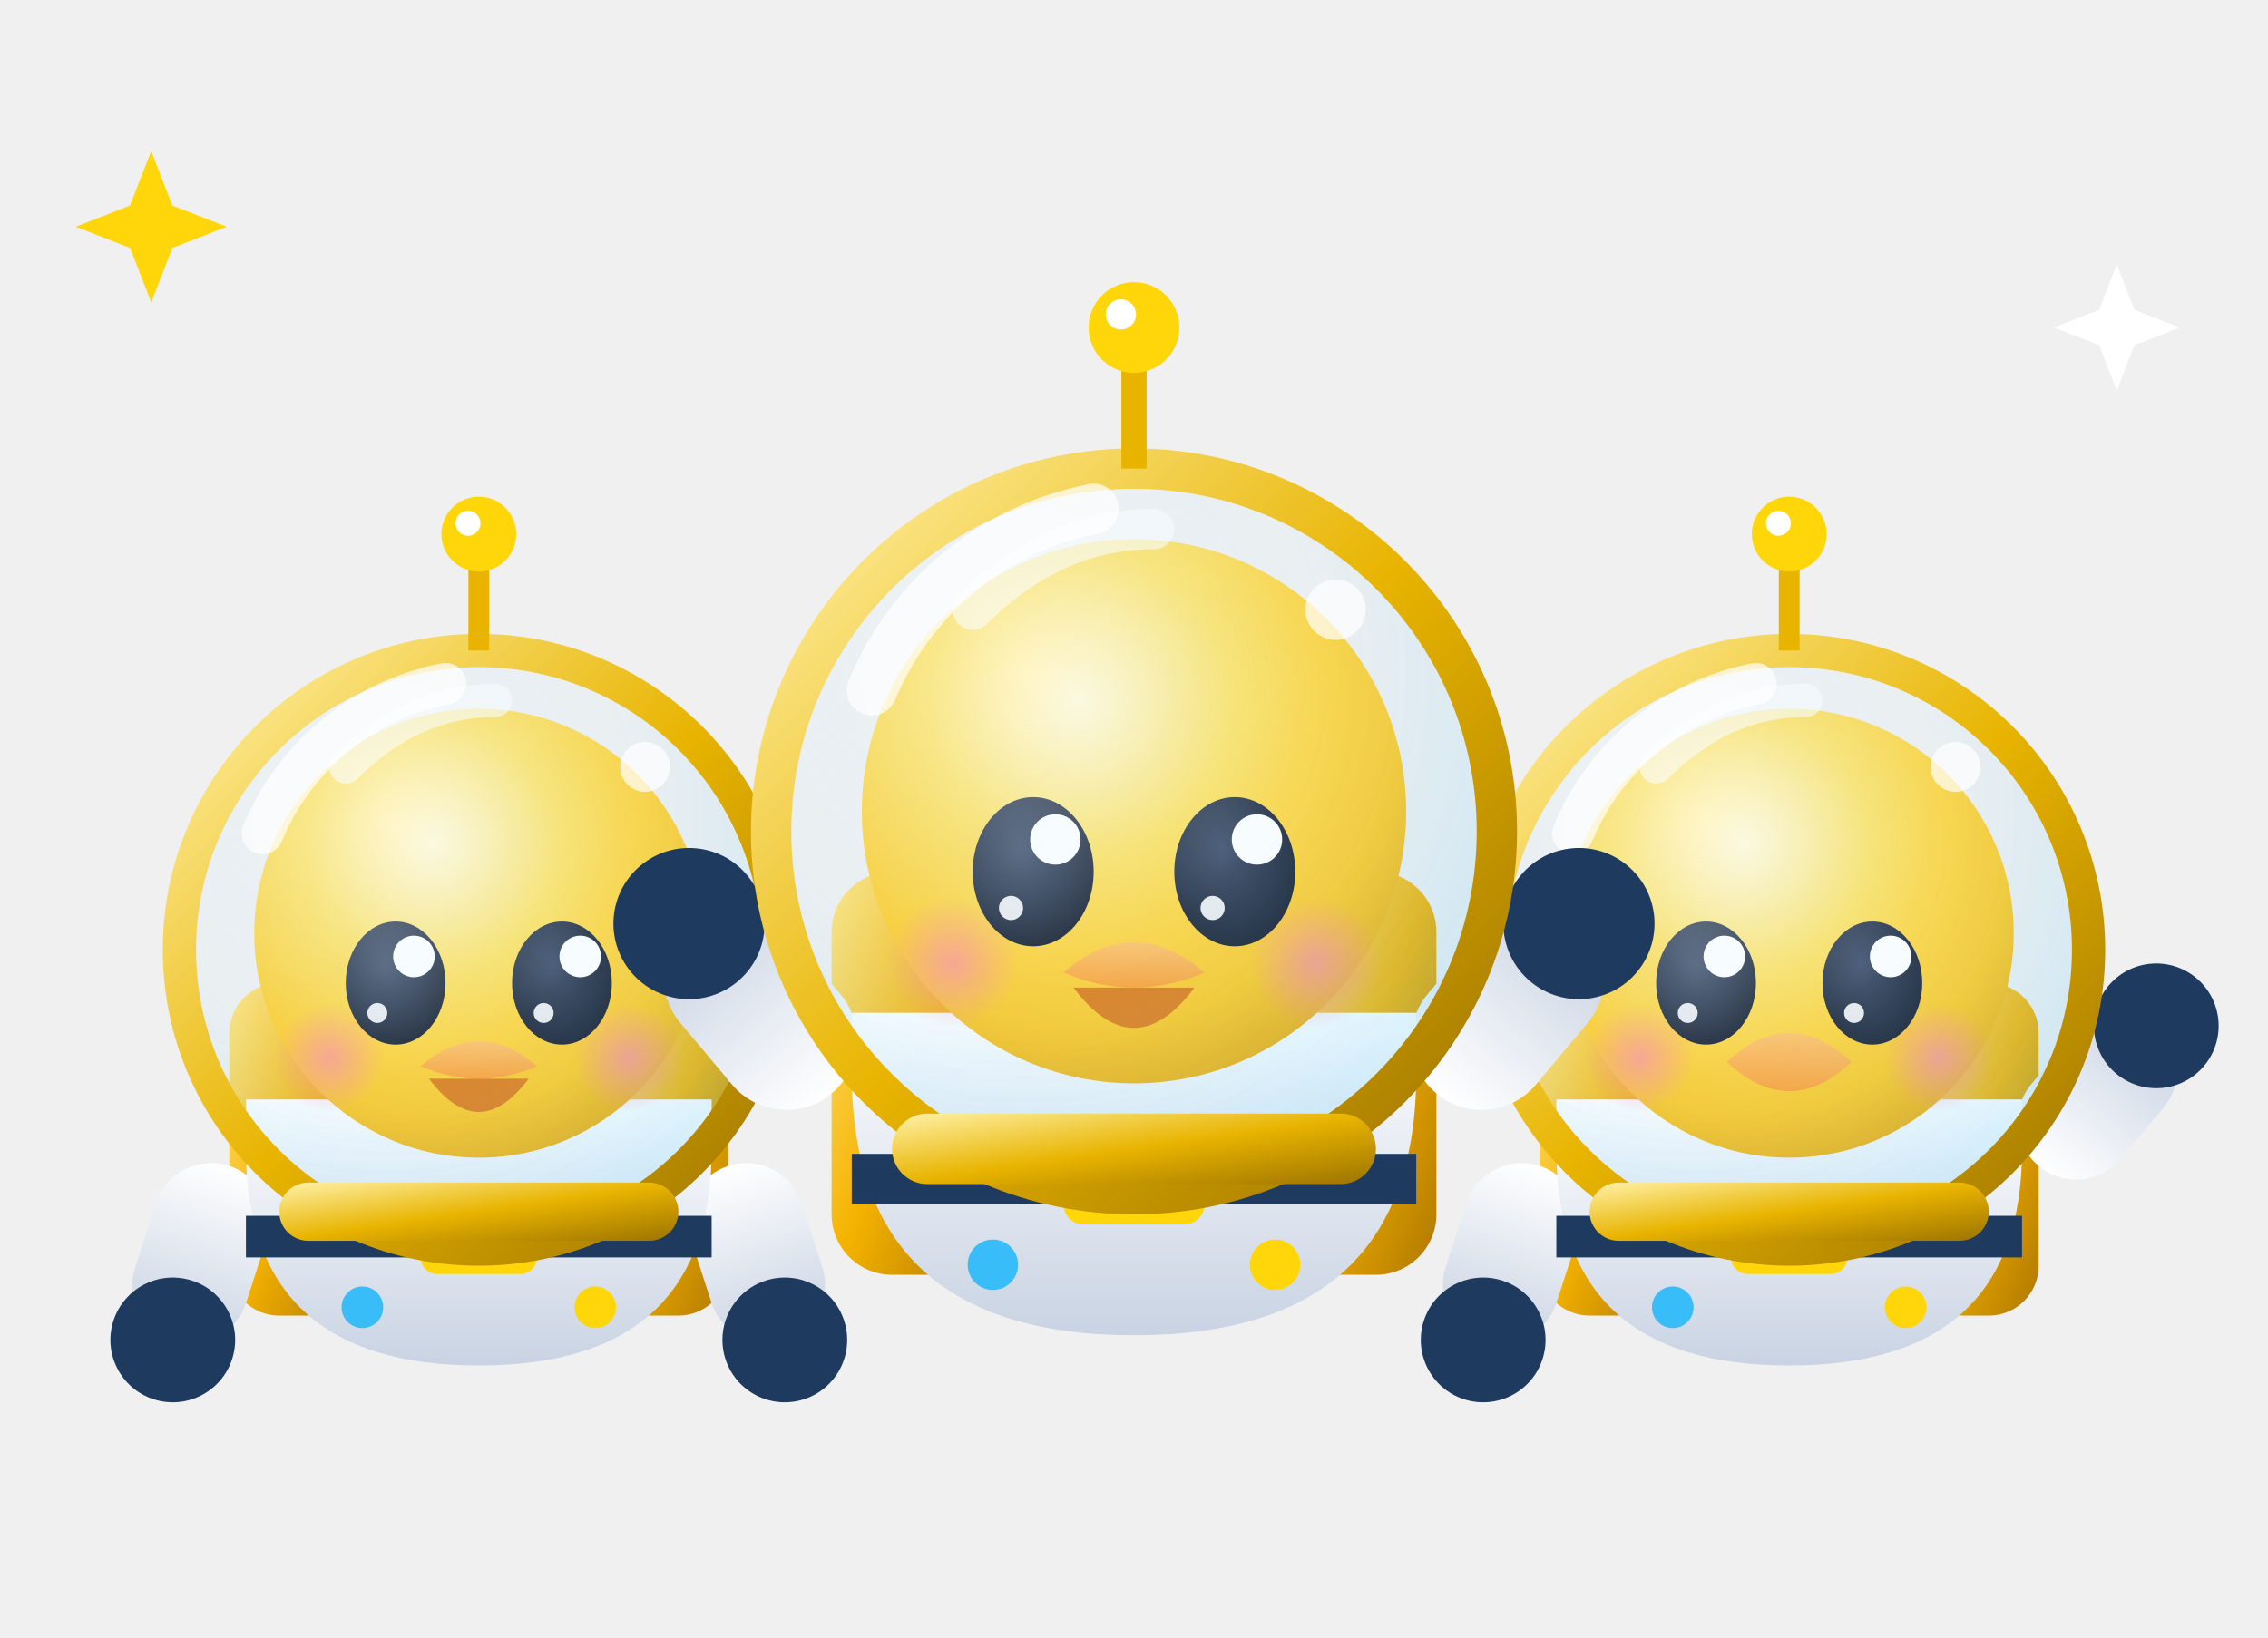
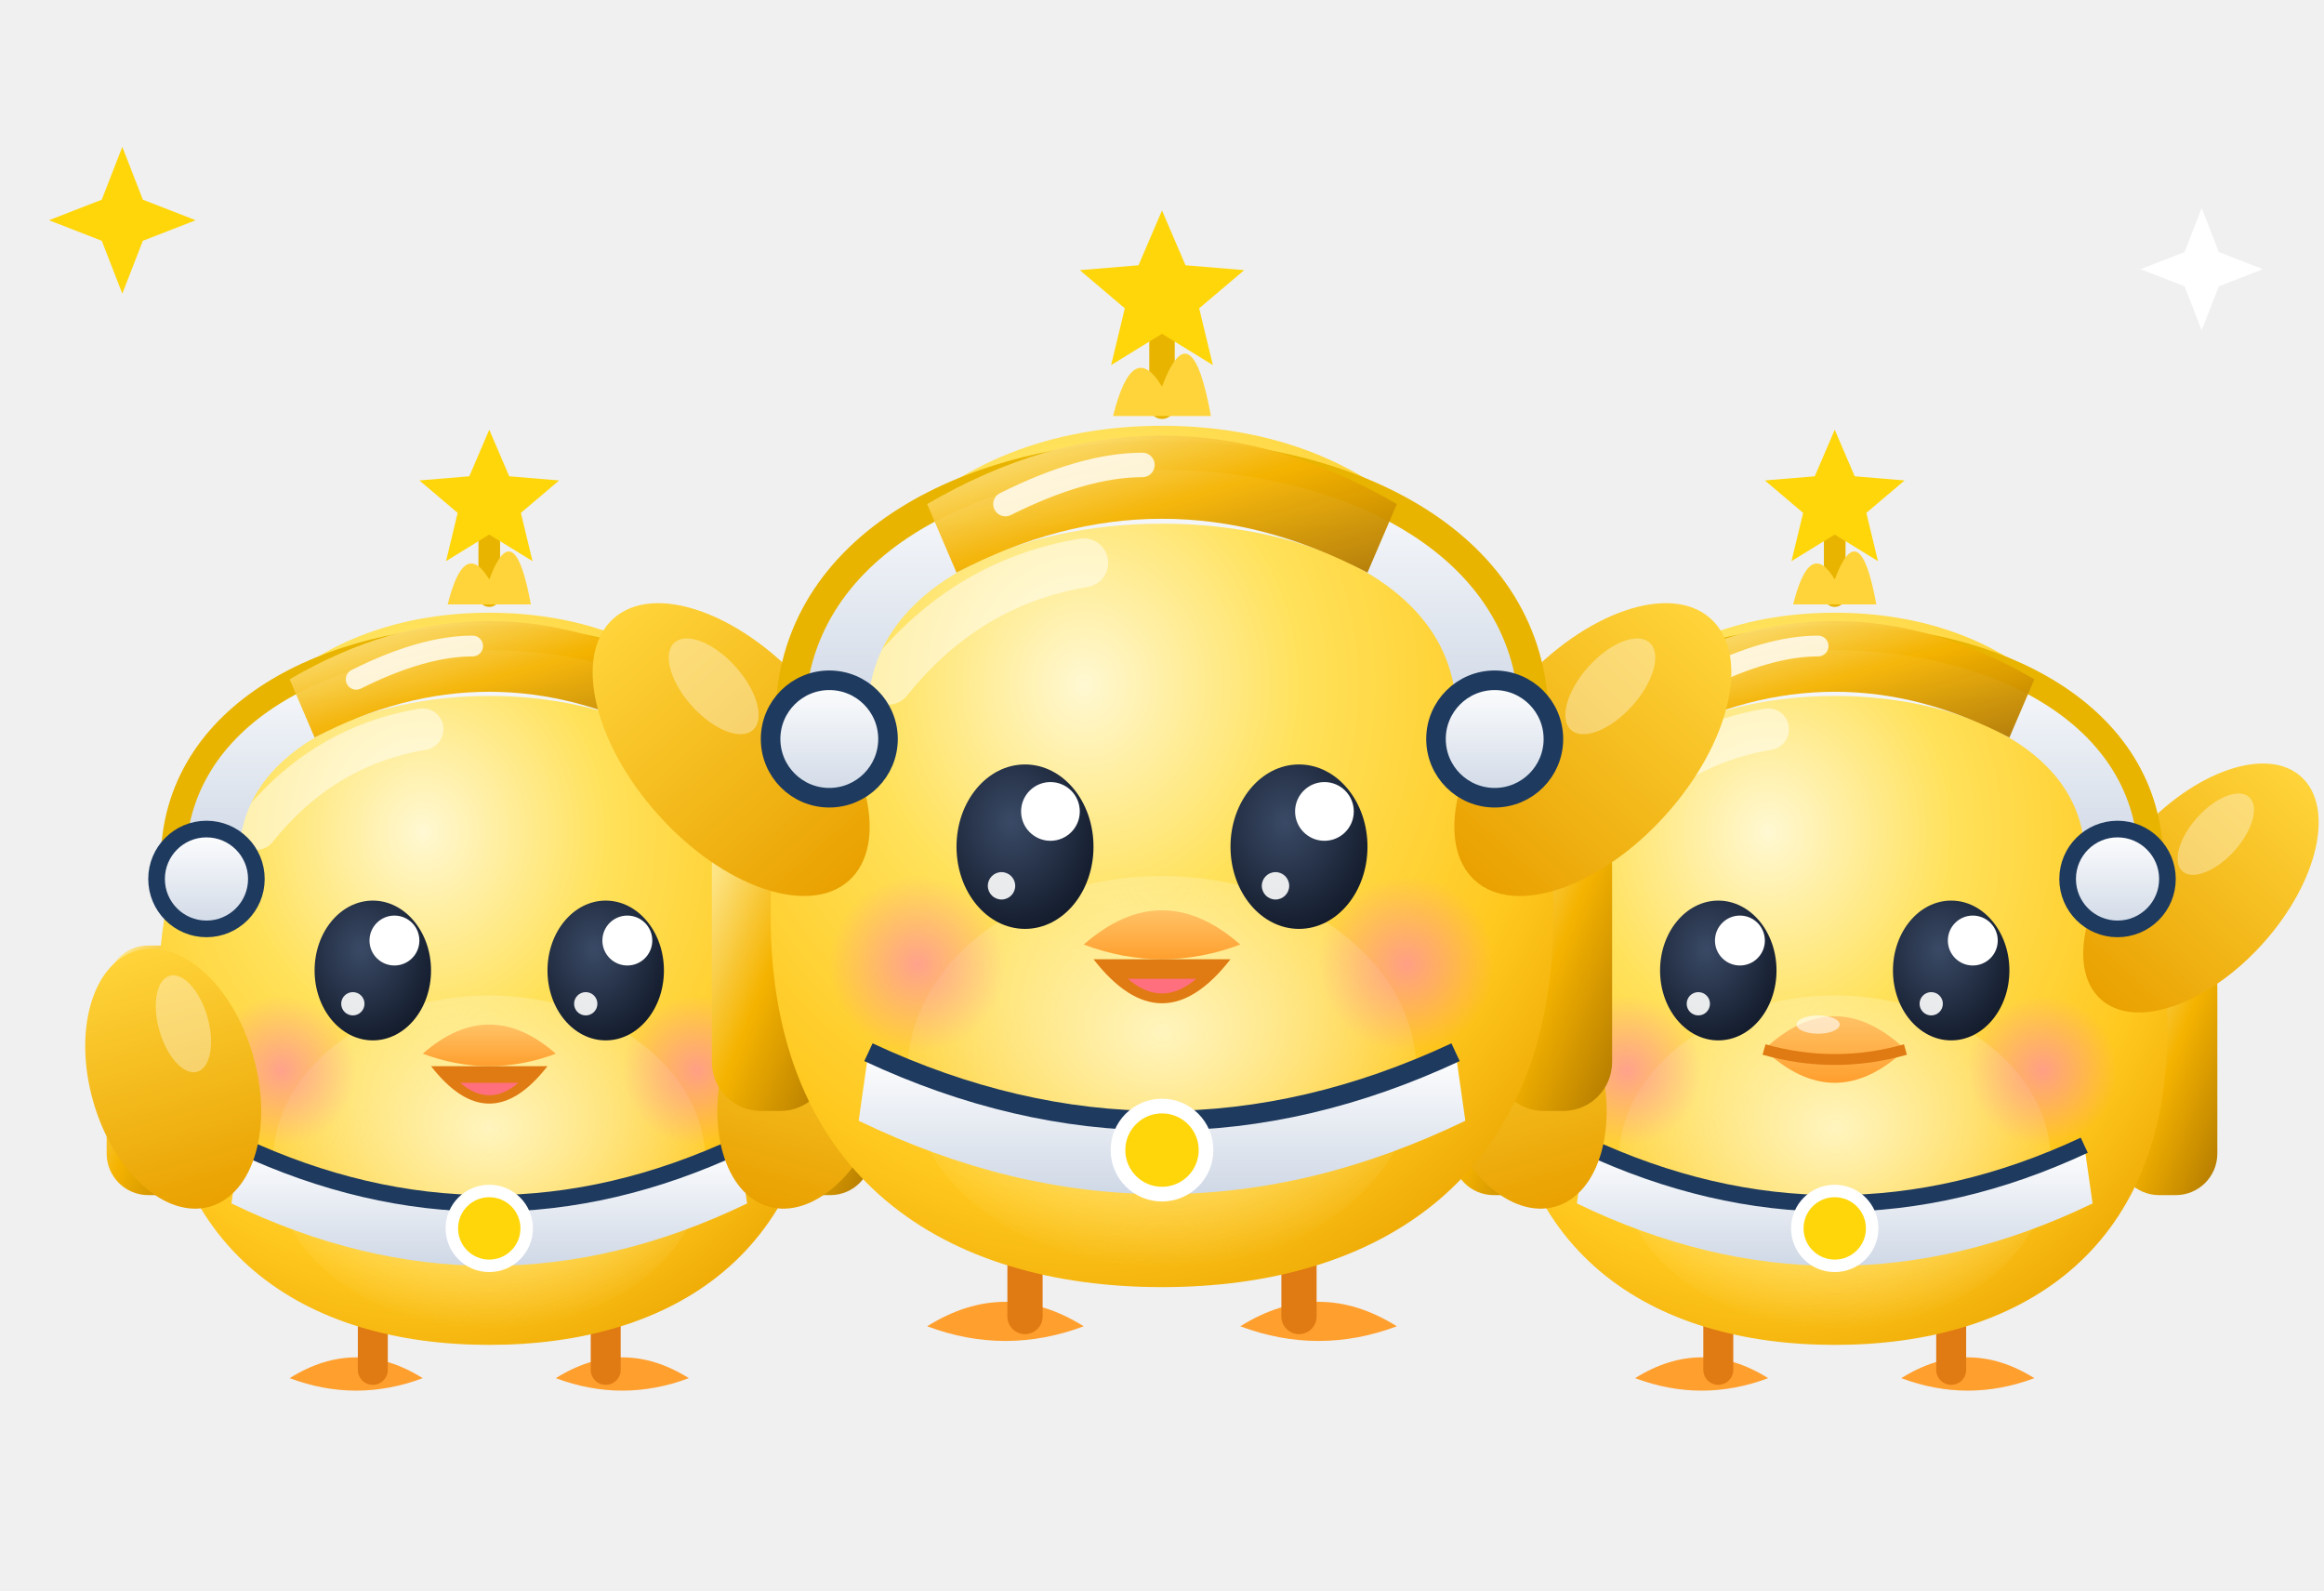
- <svg xmlns="http://www.w3.org/2000/svg" viewBox="0 0 180 130" width="180" height="130">
+ <svg xmlns="http://www.w3.org/2000/svg" viewBox="0 0 190 130" width="190" height="130">
  <defs>
-     <radialGradient id="bodyY" cx="40%" cy="30%" r="80%">
-       <stop offset="0" stop-color="#FFF8D2" />
-       <stop offset=".35" stop-color="#FFE15A" />
-       <stop offset=".75" stop-color="#FFC81E" />
-       <stop offset="1" stop-color="#E9A100" />
-     </radialGradient>
    <radialGradient id="bodyP" cx="40%" cy="30%" r="80%">
-       <stop offset="0" stop-color="#FFE6F0" />
-       <stop offset=".4" stop-color="#FFA8C8" />
-       <stop offset=".8" stop-color="#FF7AA8" />
-       <stop offset="1" stop-color="#E0558A" />
-     </radialGradient>
-     <linearGradient id="suit" x1="0" y1="0" x2="0" y2="1">
+       <stop offset="0" stop-color="#FFF0F5" />
+       <stop offset=".4" stop-color="#FFC2D6" />
+       <stop offset=".8" stop-color="#FF9CBC" />
+       <stop offset="1" stop-color="#E9799D" />
+     </radialGradient>
+     <linearGradient id="wingP" x1="0" y1="0" x2="0" y2="1">
+       <stop offset="0" stop-color="#FFB3CC" />
+       <stop offset="1" stop-color="#E9799D" />
+     </linearGradient>
+     <linearGradient id="shell" x1="0" y1="0" x2="0" y2="1">
      <stop offset="0" stop-color="#FFFFFF" />
-       <stop offset="1" stop-color="#C9D3E3" />
-     </linearGradient>
-     <linearGradient id="jet" x1="0" y1="0" x2="1" y2="1">
-       <stop offset="0" stop-color="#FFE680" />
+       <stop offset="1" stop-color="#CFD8E6" />
+     </linearGradient>
+     <linearGradient id="visor" x1="0" y1="0" x2="1" y2="1">
+       <stop offset="0" stop-color="#FFF1A8" />
      <stop offset=".5" stop-color="#F5B300" />
      <stop offset="1" stop-color="#B07800" />
    </linearGradient>
-     <linearGradient id="rose" x1="0" y1="0" x2="1" y2="1">
+     <linearGradient id="visorP" x1="0" y1="0" x2="1" y2="1">
      <stop offset="0" stop-color="#FFD1B8" />
      <stop offset=".5" stop-color="#E9A08A" />
      <stop offset="1" stop-color="#B7685A" />
    </linearGradient>
-     <linearGradient id="goldRim" x1="0" y1="0" x2="1" y2="1">
-       <stop offset="0" stop-color="#FFF1A8" />
-       <stop offset=".5" stop-color="#E8B400" />
-       <stop offset="1" stop-color="#9C7300" />
-     </linearGradient>
-     <radialGradient id="glass" cx="35%" cy="28%" r="80%">
-       <stop offset="0" stop-color="#FFFFFF" stop-opacity=".38" />
-       <stop offset=".5" stop-color="#BFE6FF" stop-opacity=".12" />
-       <stop offset="1" stop-color="#38BDF8" stop-opacity=".22" />
-     </radialGradient>
-     <linearGradient id="beak" x1="0" y1="0" x2="0" y2="1">
-       <stop offset="0" stop-color="#FFC266" />
-       <stop offset="1" stop-color="#FF9F2E" />
-     </linearGradient>
-     <radialGradient id="cheek">
-       <stop offset="0" stop-color="#FF8FA3" stop-opacity=".75" />
-       <stop offset="1" stop-color="#FF8FA3" stop-opacity="0" />
-     </radialGradient>
-     <radialGradient id="eye" cx="40%" cy="35%" r="70%">
-       <stop offset="0" stop-color="#3A4A66" />
-       <stop offset="1" stop-color="#121A2A" />
-     </radialGradient>
    <radialGradient id="flame" cx="50%" cy="20%" r="80%">
      <stop offset="0" stop-color="#FFFFFF" />
      <stop offset=".4" stop-color="#FFD60A" />
      <stop offset="1" stop-color="#FF7A1A" stop-opacity="0" />
    </radialGradient>
-     <linearGradient id="beam" x1="0" y1="1" x2="0" y2="0">
-       <stop offset="0" stop-color="#FFF4C8" stop-opacity=".9" />
+     <radialGradient id="body" cx="40%" cy="30%" r="80%">
+       <stop offset="0" stop-color="#FFF8D2" />
+       <stop offset=".35" stop-color="#FFE15A" />
+       <stop offset=".75" stop-color="#FFC81E" />
+       <stop offset="1" stop-color="#EBA400" />
+     </radialGradient>
+     <radialGradient id="belly" cx="50%" cy="40%" r="60%">
+       <stop offset="0" stop-color="#FFF6C4" stop-opacity=".95" />
+       <stop offset="1" stop-color="#FFF6C4" stop-opacity="0" />
+     </radialGradient>
+     <radialGradient id="rim" cx="50%" cy="50%" r="50%">
+       <stop offset=".78" stop-color="#C98A00" stop-opacity="0" />
+       <stop offset="1" stop-color="#C98A00" stop-opacity=".45" />
+     </radialGradient>
+     <linearGradient id="wing" x1="0" y1="0" x2="0" y2="1">
+       <stop offset="0" stop-color="#FFD43A" />
+       <stop offset="1" stop-color="#E9A100" />
+     </linearGradient>
+     <linearGradient id="beak" x1="0" y1="0" x2="0" y2="1">
+       <stop offset="0" stop-color="#FFC266" />
+       <stop offset="1" stop-color="#FF9F2E" />
+     </linearGradient>
+     <linearGradient id="hat" x1="0" y1="0" x2="0" y2="1">
+       <stop offset="0" stop-color="#3D6A9C" />
+       <stop offset="1" stop-color="#1E3A5F" />
+     </linearGradient>
+     <radialGradient id="pom" cx="38%" cy="32%" r="70%">
+       <stop offset="0" stop-color="#FFFFFF" />
+       <stop offset="1" stop-color="#E6DCC4" />
+     </radialGradient>
+     <radialGradient id="cheek">
+       <stop offset="0" stop-color="#FF8FA3" stop-opacity=".75" />
+       <stop offset="1" stop-color="#FF8FA3" stop-opacity="0" />
+     </radialGradient>
+     <radialGradient id="eye" cx="40%" cy="35%" r="70%">
+       <stop offset="0" stop-color="#3A4A66" />
+       <stop offset="1" stop-color="#121A2A" />
+     </radialGradient>
+     <radialGradient id="shadow">
+       <stop offset="0" stop-color="#5A3C00" stop-opacity=".28" />
+       <stop offset="1" stop-color="#5A3C00" stop-opacity="0" />
+     </radialGradient>
+     <linearGradient id="beam" x1="1" y1="1" x2="0" y2="0">
+       <stop offset="0" stop-color="#FFF4C8" stop-opacity=".95" />
+       <stop offset=".6" stop-color="#FFE38A" stop-opacity=".35" />
      <stop offset="1" stop-color="#FFE38A" stop-opacity="0" />
    </linearGradient>
-     <radialGradient id="star">
-       <stop offset="0" stop-color="#fff" />
-       <stop offset="1" stop-color="#fff" stop-opacity="0" />
-     </radialGradient>
+     <linearGradient id="basket" x1="0" y1="0" x2="0" y2="1">
+       <stop offset="0" stop-color="#D9A262" />
+       <stop offset="1" stop-color="#9A6430" />
+     </linearGradient>
+     <pattern id="rp" width="6" height="6" patternUnits="userSpaceOnUse" patternTransform="rotate(35)">
+       <rect width="6" height="6" fill="#8A5A2B" />
+       <rect width="3" height="6" fill="#B98549" />
+     </pattern>
+     <pattern id="knit" width="8" height="8" patternUnits="userSpaceOnUse">
+       <path d="M0 8 L4 1 L8 8" stroke="#fff" stroke-opacity=".22" stroke-width="1.6" fill="none" />
+     </pattern>
+     <pattern id="weave" width="10" height="8" patternUnits="userSpaceOnUse">
+       <path d="M0 4 q2.5 -4 5 0 t5 0" stroke="#7A4A1E" stroke-opacity=".5" stroke-width="1.4" fill="none" />
+     </pattern>
+     <clipPath id="bodyClip">
+       <path d="M-40 6 C-40 -32 -20 -44 0 -44 C20 -44 40 -32 40 6 C40 33 22 44 0 44 C-22 44 -40 33 -40 6z" />
+     </clipPath>
  </defs>
-   <g transform="translate(38 82) scale(0.66)">
-     <rect x="-30" y="-6" width="16" height="40" rx="6" fill="url(#jet)" />
-     <rect x="14" y="-6" width="16" height="40" rx="6" fill="url(#jet)" />
-     <g transform="translate(-30 16) rotate(18)">
-       <rect x="-7" y="0" width="14" height="22" rx="7" fill="url(#suit)" />
-       <circle cx="0" cy="22" r="7.5" fill="#1E3A5F" />
-     </g>
-     <g transform="translate(30 16) rotate(-18)">
-       <rect x="-7" y="0" width="14" height="22" rx="7" fill="url(#suit)" />
-       <circle cx="0" cy="22" r="7.5" fill="#1E3A5F" />
-     </g>
-     <path d="M-28 14 q0 26 28 26 q28 0 28 -26 l0 -6 h-56z" fill="url(#suit)" />
-     <rect x="-28" y="22" width="56" height="5" fill="#1E3A5F" />
-     <rect x="-7" y="20" width="14" height="9" rx="2" fill="#FFD60A" />
-     <circle cx="-14" cy="33" r="2.5" fill="#38BDF8" />
-     <circle cx="14" cy="33" r="2.5" fill="#FFD60A" />
-     <circle cx="0" cy="-12" r="27" fill="url(#bodyY)" />
-     <path d="M-16 -32 q8 -8 18 -8" stroke="#fff" stroke-width="4" stroke-linecap="round" fill="none" opacity=".6" />
-     <circle cx="-18" cy="3" r="6.5" fill="url(#cheek)" />
-     <circle cx="18" cy="3" r="6.5" fill="url(#cheek)" />
-     <ellipse cx="-10" cy="-6" rx="6" ry="7.4" fill="url(#eye)" />
-     <circle cx="-7.8" cy="-9.2" r="2.5" fill="#fff" />
-     <circle cx="-12.2" cy="-2.4" r="1.2" fill="#fff" opacity=".9" />
-     <ellipse cx="10" cy="-6" rx="6" ry="7.4" fill="url(#eye)" />
-     <circle cx="12.2" cy="-9.2" r="2.5" fill="#fff" />
-     <circle cx="7.8" cy="-2.4" r="1.2" fill="#fff" opacity=".9" />
-     <path d="M-7 4 q7 -6 14 0 q-7 3 -14 0z" fill="url(#beak)" />
-     <path d="M-6 5.5 q6 8 12 0z" fill="#E07A12" />
-     <circle cx="0" cy="-10" r="36" fill="url(#glass)" stroke="url(#goldRim)" stroke-width="4" />
-     <path d="M-26 -24 a30 30 0 0 1 22 -18" stroke="#fff" stroke-width="5" stroke-linecap="round" fill="none" opacity=".7" />
-     <circle cx="20" cy="-32" r="3" fill="#fff" opacity=".7" />
-     <rect x="-24" y="18" width="48" height="7" rx="3.5" fill="url(#goldRim)" />
-     <path d="M0 -46 v-10" stroke="#E8B400" stroke-width="2.5" />
-     <circle cx="0" cy="-60" r="4.5" fill="#FFD60A" />
-     <circle cx="-1.3" cy="-61.3" r="1.5" fill="#fff" />
+   <g transform="translate(40 80) scale(0.68)">
+     <rect x="-46" y="-4" width="12" height="30" rx="5" fill="url(#visor)" />
+     <rect x="34" y="-4" width="12" height="30" rx="5" fill="url(#visor)" />
+     <g fill="#FF9F2E">
+       <path d="M-24 48 q8 -5 16 0 q-8 3 -16 0z" />
+       <path d="M8 48 q8 -5 16 0 q-8 3 -16 0z" />
+     </g>
+     <path d="M-14 40 v7 M14 40 v7" stroke="#E07A12" stroke-width="3.6" stroke-linecap="round" />
+     <path d="M-40 6 C-40 -32 -20 -44 0 -44 C20 -44 40 -32 40 6 C40 33 22 44 0 44 C-22 44 -40 33 -40 6z" fill="url(#body)" />
+     <g clip-path="url(#bodyClip)">
+       <ellipse cx="0" cy="22" rx="26" ry="20" fill="url(#belly)" />
+     </g>
+     <path d="M-28 -18 q8 -10 20 -12" stroke="#fff" stroke-width="5" stroke-linecap="round" fill="none" opacity=".5" />
+     <circle cx="-25" cy="11" r="9" fill="url(#cheek)" />
+     <circle cx="25" cy="11" r="9" fill="url(#cheek)" />
+     <ellipse cx="-14" cy="-1" rx="7" ry="8.4" fill="url(#eye)" />
+     <circle cx="-11.4" cy="-4.6" r="3" fill="#fff" />
+     <circle cx="-16.4" cy="3" r="1.4" fill="#fff" opacity=".9" />
+     <ellipse cx="14" cy="-1" rx="7" ry="8.4" fill="url(#eye)" />
+     <circle cx="16.6" cy="-4.6" r="3" fill="#fff" />
+     <circle cx="11.6" cy="3" r="1.4" fill="#fff" opacity=".9" />
+     <path d="M-8 9 q8 -7 16 0 q-8 3 -16 0z" fill="url(#beak)" />
+     <path d="M-7 10.5 q7 9 14 0z" fill="#E07A12" />
+     <path d="M-3.5 12.5 q3.5 3 7 0" fill="#FF6F7D" />
+     <path d="M-30 20 q30 14 60 0 l1 7 q-31 15 -62 0z" fill="url(#shell)" />
+     <path d="M-30 20 q30 14 60 0" stroke="#1E3A5F" stroke-width="2" fill="none" />
+     <circle cx="0" cy="30" r="4.5" fill="#FFD60A" stroke="#fff" stroke-width="1.5" />
+     <g transform="translate(-38 12) rotate(-16)">
+       <ellipse cx="0" cy="0" rx="10" ry="16" fill="url(#wing)" />
+       <ellipse cx="3" cy="-6" rx="3" ry="6" fill="#fff" opacity=".35" />
+     </g>
+     <g transform="translate(38 12) rotate(16)">
+       <ellipse cx="0" cy="0" rx="10" ry="16" fill="url(#wing)" />
+       <ellipse cx="-3" cy="-6" rx="3" ry="6" fill="#fff" opacity=".35" />
+     </g>
+     <path d="M-38 -14 C-38 -50 38 -50 38 -14 L30 -16 C28 -40 -28 -40 -30 -16z" fill="url(#shell)" />
+     <path d="M-38 -14 C-38 -50 38 -50 38 -14" fill="none" stroke="#E8B400" stroke-width="3" />
+     <path d="M-24 -36 q24 -14 48 0 l-3 7 q-21 -11 -42 0z" fill="url(#visor)" opacity=".95" />
+     <path d="M-16 -36 q8 -4 14 -4" stroke="#fff" stroke-width="2.5" stroke-linecap="round" opacity=".8" />
+     <circle cx="-34" cy="-12" r="6" fill="url(#shell)" stroke="#1E3A5F" stroke-width="2" />
+     <circle cx="34" cy="-12" r="6" fill="url(#shell)" stroke="#1E3A5F" stroke-width="2" />
+     <path d="M0 -46 v-10" stroke="#E8B400" stroke-width="2.6" stroke-linecap="round" />
+     <path d="M0 -66 l2.4 5.6 6 .5 -4.6 3.9 1.4 5.8 -5.2 -3.2 -5.2 3.2 1.4 -5.8 -4.6 -3.9 6 -.5z" fill="#FFD60A" />
+     <path d="M-5 -45 q2 -8 5 -3 q3 -8 5 3" fill="#FFD43A" />
  </g>
-   <g transform="translate(142 82) scale(0.66)">
-     <rect x="-30" y="-6" width="16" height="40" rx="6" fill="url(#jet)" />
-     <rect x="14" y="-6" width="16" height="40" rx="6" fill="url(#jet)" />
-     <g transform="translate(-30 16) rotate(18)">
-       <rect x="-7" y="0" width="14" height="22" rx="7" fill="url(#suit)" />
-       <circle cx="0" cy="22" r="7.5" fill="#1E3A5F" />
-     </g>
-     <g transform="translate(30 16) rotate(-140)">
-       <rect x="-7" y="0" width="14" height="22" rx="7" fill="url(#suit)" />
-       <circle cx="0" cy="22" r="7.5" fill="#1E3A5F" />
-     </g>
-     <path d="M-28 14 q0 26 28 26 q28 0 28 -26 l0 -6 h-56z" fill="url(#suit)" />
-     <rect x="-28" y="22" width="56" height="5" fill="#1E3A5F" />
-     <rect x="-7" y="20" width="14" height="9" rx="2" fill="#FFD60A" />
-     <circle cx="-14" cy="33" r="2.5" fill="#38BDF8" />
-     <circle cx="14" cy="33" r="2.5" fill="#FFD60A" />
-     <circle cx="0" cy="-12" r="27" fill="url(#bodyY)" />
-     <path d="M-16 -32 q8 -8 18 -8" stroke="#fff" stroke-width="4" stroke-linecap="round" fill="none" opacity=".6" />
-     <circle cx="-18" cy="3" r="6.5" fill="url(#cheek)" />
-     <circle cx="18" cy="3" r="6.5" fill="url(#cheek)" />
-     <ellipse cx="-10" cy="-6" rx="6" ry="7.4" fill="url(#eye)" />
-     <circle cx="-7.8" cy="-9.2" r="2.5" fill="#fff" />
-     <circle cx="-12.2" cy="-2.4" r="1.2" fill="#fff" opacity=".9" />
-     <ellipse cx="10" cy="-6" rx="6" ry="7.4" fill="url(#eye)" />
-     <circle cx="12.2" cy="-9.2" r="2.5" fill="#fff" />
-     <circle cx="7.8" cy="-2.4" r="1.2" fill="#fff" opacity=".9" />
-     <path d="M-7.5 3.5 q7.5 -7 15 0 q-7.5 7 -15 0z" fill="url(#beak)" />
-     <circle cx="0" cy="-10" r="36" fill="url(#glass)" stroke="url(#goldRim)" stroke-width="4" />
-     <path d="M-26 -24 a30 30 0 0 1 22 -18" stroke="#fff" stroke-width="5" stroke-linecap="round" fill="none" opacity=".7" />
-     <circle cx="20" cy="-32" r="3" fill="#fff" opacity=".7" />
-     <rect x="-24" y="18" width="48" height="7" rx="3.5" fill="url(#goldRim)" />
-     <path d="M0 -46 v-10" stroke="#E8B400" stroke-width="2.5" />
-     <circle cx="0" cy="-60" r="4.5" fill="#FFD60A" />
-     <circle cx="-1.3" cy="-61.3" r="1.5" fill="#fff" />
+   <g transform="translate(150 80) scale(0.68)">
+     <rect x="-46" y="-4" width="12" height="30" rx="5" fill="url(#visor)" />
+     <rect x="34" y="-4" width="12" height="30" rx="5" fill="url(#visor)" />
+     <g fill="#FF9F2E">
+       <path d="M-24 48 q8 -5 16 0 q-8 3 -16 0z" />
+       <path d="M8 48 q8 -5 16 0 q-8 3 -16 0z" />
+     </g>
+     <path d="M-14 40 v7 M14 40 v7" stroke="#E07A12" stroke-width="3.6" stroke-linecap="round" />
+     <path d="M-40 6 C-40 -32 -20 -44 0 -44 C20 -44 40 -32 40 6 C40 33 22 44 0 44 C-22 44 -40 33 -40 6z" fill="url(#body)" />
+     <g clip-path="url(#bodyClip)">
+       <ellipse cx="0" cy="22" rx="26" ry="20" fill="url(#belly)" />
+     </g>
+     <path d="M-28 -18 q8 -10 20 -12" stroke="#fff" stroke-width="5" stroke-linecap="round" fill="none" opacity=".5" />
+     <circle cx="-25" cy="11" r="9" fill="url(#cheek)" />
+     <circle cx="25" cy="11" r="9" fill="url(#cheek)" />
+     <ellipse cx="-14" cy="-1" rx="7" ry="8.4" fill="url(#eye)" />
+     <circle cx="-11.4" cy="-4.6" r="3" fill="#fff" />
+     <circle cx="-16.4" cy="3" r="1.4" fill="#fff" opacity=".9" />
+     <ellipse cx="14" cy="-1" rx="7" ry="8.4" fill="url(#eye)" />
+     <circle cx="16.6" cy="-4.6" r="3" fill="#fff" />
+     <circle cx="11.6" cy="3" r="1.4" fill="#fff" opacity=".9" />
+     <path d="M-8.5 8.5 q8.5 -8 17 0 q-8.5 8 -17 0z" fill="url(#beak)" />
+     <path d="M-8.5 8.5 q8.5 2.4 17 0" stroke="#E07A12" stroke-width="1.3" fill="none" />
+     <ellipse cx="-2" cy="5.5" rx="2.6" ry="1.1" fill="#fff" opacity=".6" />
+     <path d="M-30 20 q30 14 60 0 l1 7 q-31 15 -62 0z" fill="url(#shell)" />
+     <path d="M-30 20 q30 14 60 0" stroke="#1E3A5F" stroke-width="2" fill="none" />
+     <circle cx="0" cy="30" r="4.5" fill="#FFD60A" stroke="#fff" stroke-width="1.5" />
+     <g transform="translate(-38 12) rotate(-16)">
+       <ellipse cx="0" cy="0" rx="10" ry="16" fill="url(#wing)" />
+       <ellipse cx="3" cy="-6" rx="3" ry="6" fill="#fff" opacity=".35" />
+     </g>
+     <g transform="translate(36 -2) rotate(42)">
+       <ellipse cx="0" cy="-12" rx="10" ry="18" fill="url(#wing)" />
+       <ellipse cx="-3" cy="-18" rx="3" ry="6" fill="#fff" opacity=".35" />
+     </g>
+     <path d="M-38 -14 C-38 -50 38 -50 38 -14 L30 -16 C28 -40 -28 -40 -30 -16z" fill="url(#shell)" />
+     <path d="M-38 -14 C-38 -50 38 -50 38 -14" fill="none" stroke="#E8B400" stroke-width="3" />
+     <path d="M-24 -36 q24 -14 48 0 l-3 7 q-21 -11 -42 0z" fill="url(#visor)" opacity=".95" />
+     <path d="M-16 -36 q8 -4 14 -4" stroke="#fff" stroke-width="2.5" stroke-linecap="round" opacity=".8" />
+     <circle cx="-34" cy="-12" r="6" fill="url(#shell)" stroke="#1E3A5F" stroke-width="2" />
+     <circle cx="34" cy="-12" r="6" fill="url(#shell)" stroke="#1E3A5F" stroke-width="2" />
+     <path d="M0 -46 v-10" stroke="#E8B400" stroke-width="2.6" stroke-linecap="round" />
+     <path d="M0 -66 l2.4 5.6 6 .5 -4.6 3.9 1.4 5.8 -5.2 -3.2 -5.2 3.2 1.4 -5.8 -4.6 -3.9 6 -.5z" fill="#FFD60A" />
+     <path d="M-5 -45 q2 -8 5 -3 q3 -8 5 3" fill="#FFD43A" />
  </g>
-   <g transform="translate(90 74) scale(0.8)">
-     <rect x="-30" y="-6" width="16" height="40" rx="6" fill="url(#jet)" />
-     <rect x="14" y="-6" width="16" height="40" rx="6" fill="url(#jet)" />
-     <g transform="translate(-30 16) rotate(140)">
-       <rect x="-7" y="0" width="14" height="22" rx="7" fill="url(#suit)" />
-       <circle cx="0" cy="22" r="7.5" fill="#1E3A5F" />
-     </g>
-     <g transform="translate(30 16) rotate(-140)">
-       <rect x="-7" y="0" width="14" height="22" rx="7" fill="url(#suit)" />
-       <circle cx="0" cy="22" r="7.5" fill="#1E3A5F" />
-     </g>
-     <path d="M-28 14 q0 26 28 26 q28 0 28 -26 l0 -6 h-56z" fill="url(#suit)" />
-     <rect x="-28" y="22" width="56" height="5" fill="#1E3A5F" />
-     <rect x="-7" y="20" width="14" height="9" rx="2" fill="#FFD60A" />
-     <circle cx="-14" cy="33" r="2.5" fill="#38BDF8" />
-     <circle cx="14" cy="33" r="2.5" fill="#FFD60A" />
-     <circle cx="0" cy="-12" r="27" fill="url(#bodyY)" />
-     <path d="M-16 -32 q8 -8 18 -8" stroke="#fff" stroke-width="4" stroke-linecap="round" fill="none" opacity=".6" />
-     <circle cx="-18" cy="3" r="6.5" fill="url(#cheek)" />
-     <circle cx="18" cy="3" r="6.5" fill="url(#cheek)" />
-     <ellipse cx="-10" cy="-6" rx="6" ry="7.4" fill="url(#eye)" />
-     <circle cx="-7.8" cy="-9.2" r="2.5" fill="#fff" />
-     <circle cx="-12.2" cy="-2.4" r="1.2" fill="#fff" opacity=".9" />
-     <ellipse cx="10" cy="-6" rx="6" ry="7.4" fill="url(#eye)" />
-     <circle cx="12.2" cy="-9.2" r="2.5" fill="#fff" />
-     <circle cx="7.8" cy="-2.4" r="1.2" fill="#fff" opacity=".9" />
-     <path d="M-7 4 q7 -6 14 0 q-7 3 -14 0z" fill="url(#beak)" />
-     <path d="M-6 5.5 q6 8 12 0z" fill="#E07A12" />
-     <circle cx="0" cy="-10" r="36" fill="url(#glass)" stroke="url(#goldRim)" stroke-width="4" />
-     <path d="M-26 -24 a30 30 0 0 1 22 -18" stroke="#fff" stroke-width="5" stroke-linecap="round" fill="none" opacity=".7" />
-     <circle cx="20" cy="-32" r="3" fill="#fff" opacity=".7" />
-     <rect x="-24" y="18" width="48" height="7" rx="3.5" fill="url(#goldRim)" />
-     <path d="M0 -46 v-10" stroke="#E8B400" stroke-width="2.5" />
-     <circle cx="0" cy="-60" r="4.5" fill="#FFD60A" />
-     <circle cx="-1.3" cy="-61.3" r="1.5" fill="#fff" />
+   <g transform="translate(95 70) scale(0.8)">
+     <rect x="-46" y="-4" width="12" height="30" rx="5" fill="url(#visor)" />
+     <rect x="34" y="-4" width="12" height="30" rx="5" fill="url(#visor)" />
+     <g fill="#FF9F2E">
+       <path d="M-24 48 q8 -5 16 0 q-8 3 -16 0z" />
+       <path d="M8 48 q8 -5 16 0 q-8 3 -16 0z" />
+     </g>
+     <path d="M-14 40 v7 M14 40 v7" stroke="#E07A12" stroke-width="3.6" stroke-linecap="round" />
+     <path d="M-40 6 C-40 -32 -20 -44 0 -44 C20 -44 40 -32 40 6 C40 33 22 44 0 44 C-22 44 -40 33 -40 6z" fill="url(#body)" />
+     <g clip-path="url(#bodyClip)">
+       <ellipse cx="0" cy="22" rx="26" ry="20" fill="url(#belly)" />
+     </g>
+     <path d="M-28 -18 q8 -10 20 -12" stroke="#fff" stroke-width="5" stroke-linecap="round" fill="none" opacity=".5" />
+     <circle cx="-25" cy="11" r="9" fill="url(#cheek)" />
+     <circle cx="25" cy="11" r="9" fill="url(#cheek)" />
+     <ellipse cx="-14" cy="-1" rx="7" ry="8.4" fill="url(#eye)" />
+     <circle cx="-11.4" cy="-4.6" r="3" fill="#fff" />
+     <circle cx="-16.4" cy="3" r="1.4" fill="#fff" opacity=".9" />
+     <ellipse cx="14" cy="-1" rx="7" ry="8.4" fill="url(#eye)" />
+     <circle cx="16.6" cy="-4.6" r="3" fill="#fff" />
+     <circle cx="11.6" cy="3" r="1.4" fill="#fff" opacity=".9" />
+     <path d="M-8 9 q8 -7 16 0 q-8 3 -16 0z" fill="url(#beak)" />
+     <path d="M-7 10.5 q7 9 14 0z" fill="#E07A12" />
+     <path d="M-3.5 12.5 q3.5 3 7 0" fill="#FF6F7D" />
+     <path d="M-30 20 q30 14 60 0 l1 7 q-31 15 -62 0z" fill="url(#shell)" />
+     <path d="M-30 20 q30 14 60 0" stroke="#1E3A5F" stroke-width="2" fill="none" />
+     <circle cx="0" cy="30" r="4.5" fill="#FFD60A" stroke="#fff" stroke-width="1.5" />
+     <g transform="translate(-36 -2) rotate(-42)">
+       <ellipse cx="0" cy="-12" rx="10" ry="18" fill="url(#wing)" />
+       <ellipse cx="3" cy="-18" rx="3" ry="6" fill="#fff" opacity=".35" />
+     </g>
+     <g transform="translate(36 -2) rotate(42)">
+       <ellipse cx="0" cy="-12" rx="10" ry="18" fill="url(#wing)" />
+       <ellipse cx="-3" cy="-18" rx="3" ry="6" fill="#fff" opacity=".35" />
+     </g>
+     <path d="M-38 -14 C-38 -50 38 -50 38 -14 L30 -16 C28 -40 -28 -40 -30 -16z" fill="url(#shell)" />
+     <path d="M-38 -14 C-38 -50 38 -50 38 -14" fill="none" stroke="#E8B400" stroke-width="3" />
+     <path d="M-24 -36 q24 -14 48 0 l-3 7 q-21 -11 -42 0z" fill="url(#visor)" opacity=".95" />
+     <path d="M-16 -36 q8 -4 14 -4" stroke="#fff" stroke-width="2.5" stroke-linecap="round" opacity=".8" />
+     <circle cx="-34" cy="-12" r="6" fill="url(#shell)" stroke="#1E3A5F" stroke-width="2" />
+     <circle cx="34" cy="-12" r="6" fill="url(#shell)" stroke="#1E3A5F" stroke-width="2" />
+     <path d="M0 -46 v-10" stroke="#E8B400" stroke-width="2.6" stroke-linecap="round" />
+     <path d="M0 -66 l2.4 5.6 6 .5 -4.6 3.9 1.4 5.8 -5.2 -3.2 -5.2 3.2 1.4 -5.8 -4.6 -3.9 6 -.5z" fill="#FFD60A" />
+     <path d="M-5 -45 q2 -8 5 -3 q3 -8 5 3" fill="#FFD43A" />
  </g>
-   <path d="M12 12 L13.68 16.32 L18 18 L13.68 19.68 L12 24 L10.32 19.68 L6 18 L10.32 16.32Z" fill="#FFD60A" />
-   <path d="M168 21 L169.4 24.6 L173 26 L169.4 27.4 L168 31 L166.6 27.4 L163 26 L166.6 24.6Z" fill="#fff" />
+   <path d="M10 12 L11.68 16.32 L16 18 L11.68 19.68 L10 24 L8.32 19.68 L4 18 L8.32 16.32Z" fill="#FFD60A" />
+   <path d="M180 17 L181.4 20.6 L185 22 L181.4 23.4 L180 27 L178.6 23.4 L175 22 L178.6 20.6Z" fill="#fff" />
</svg>
